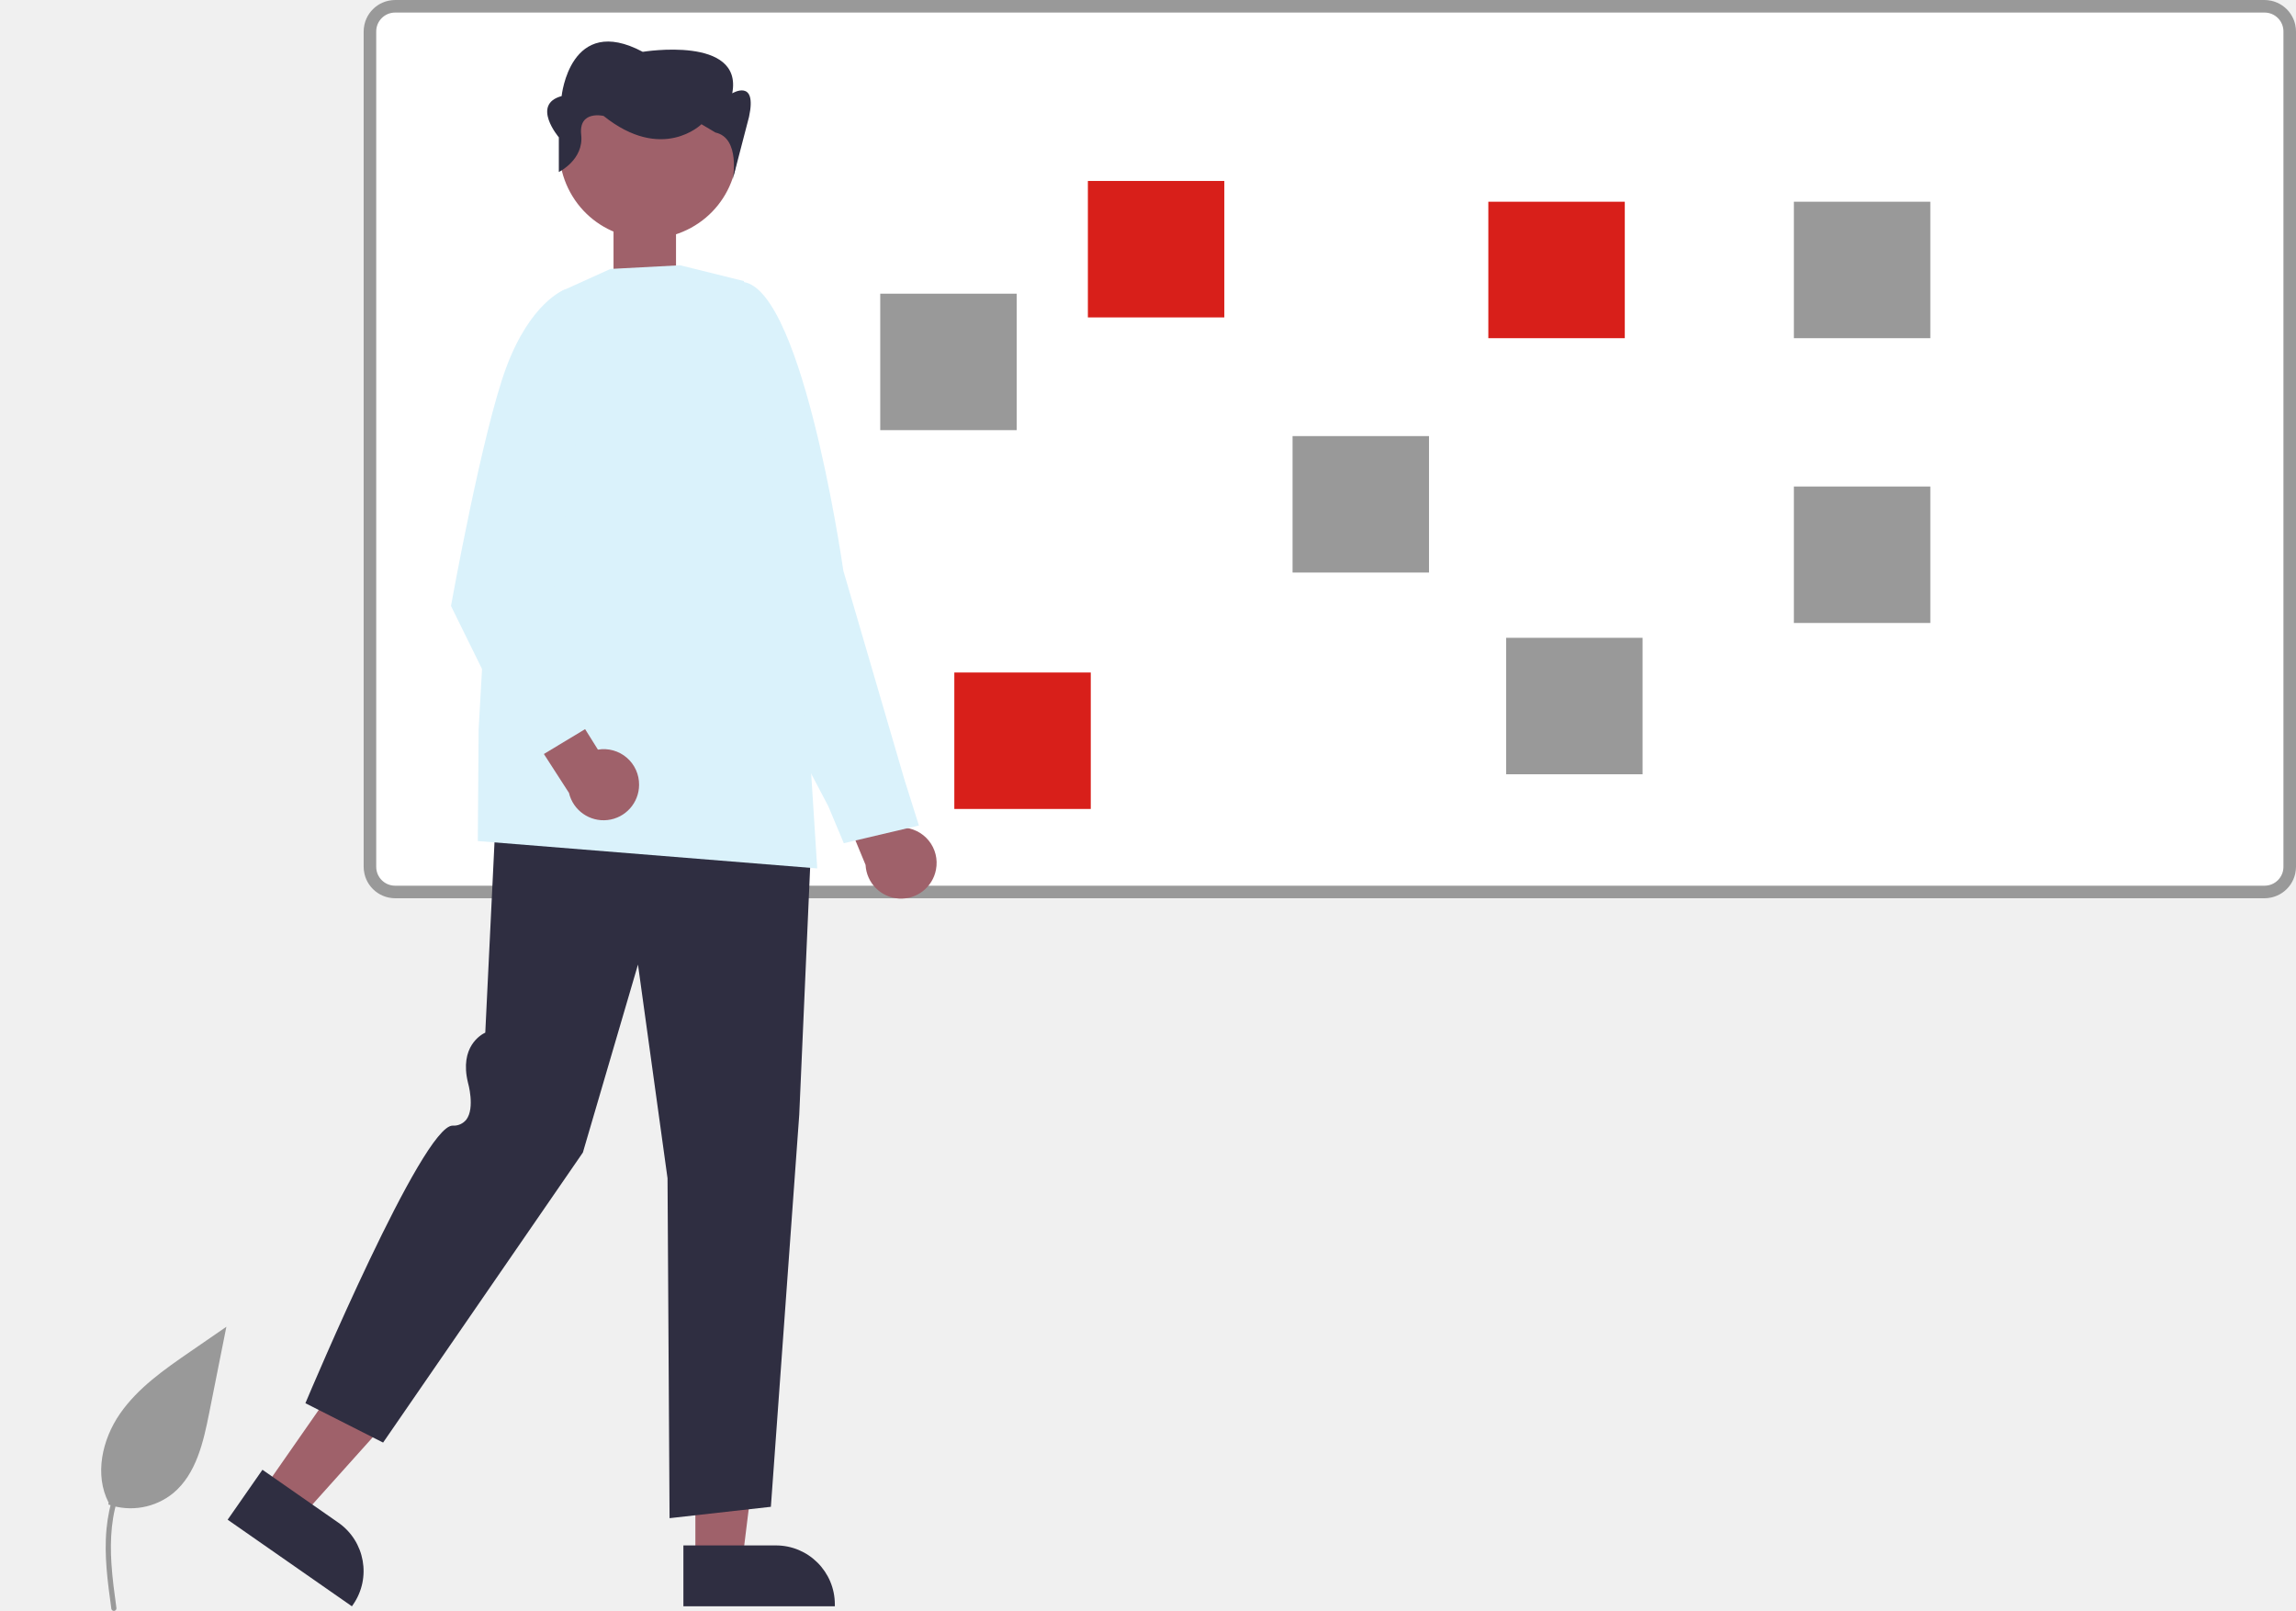
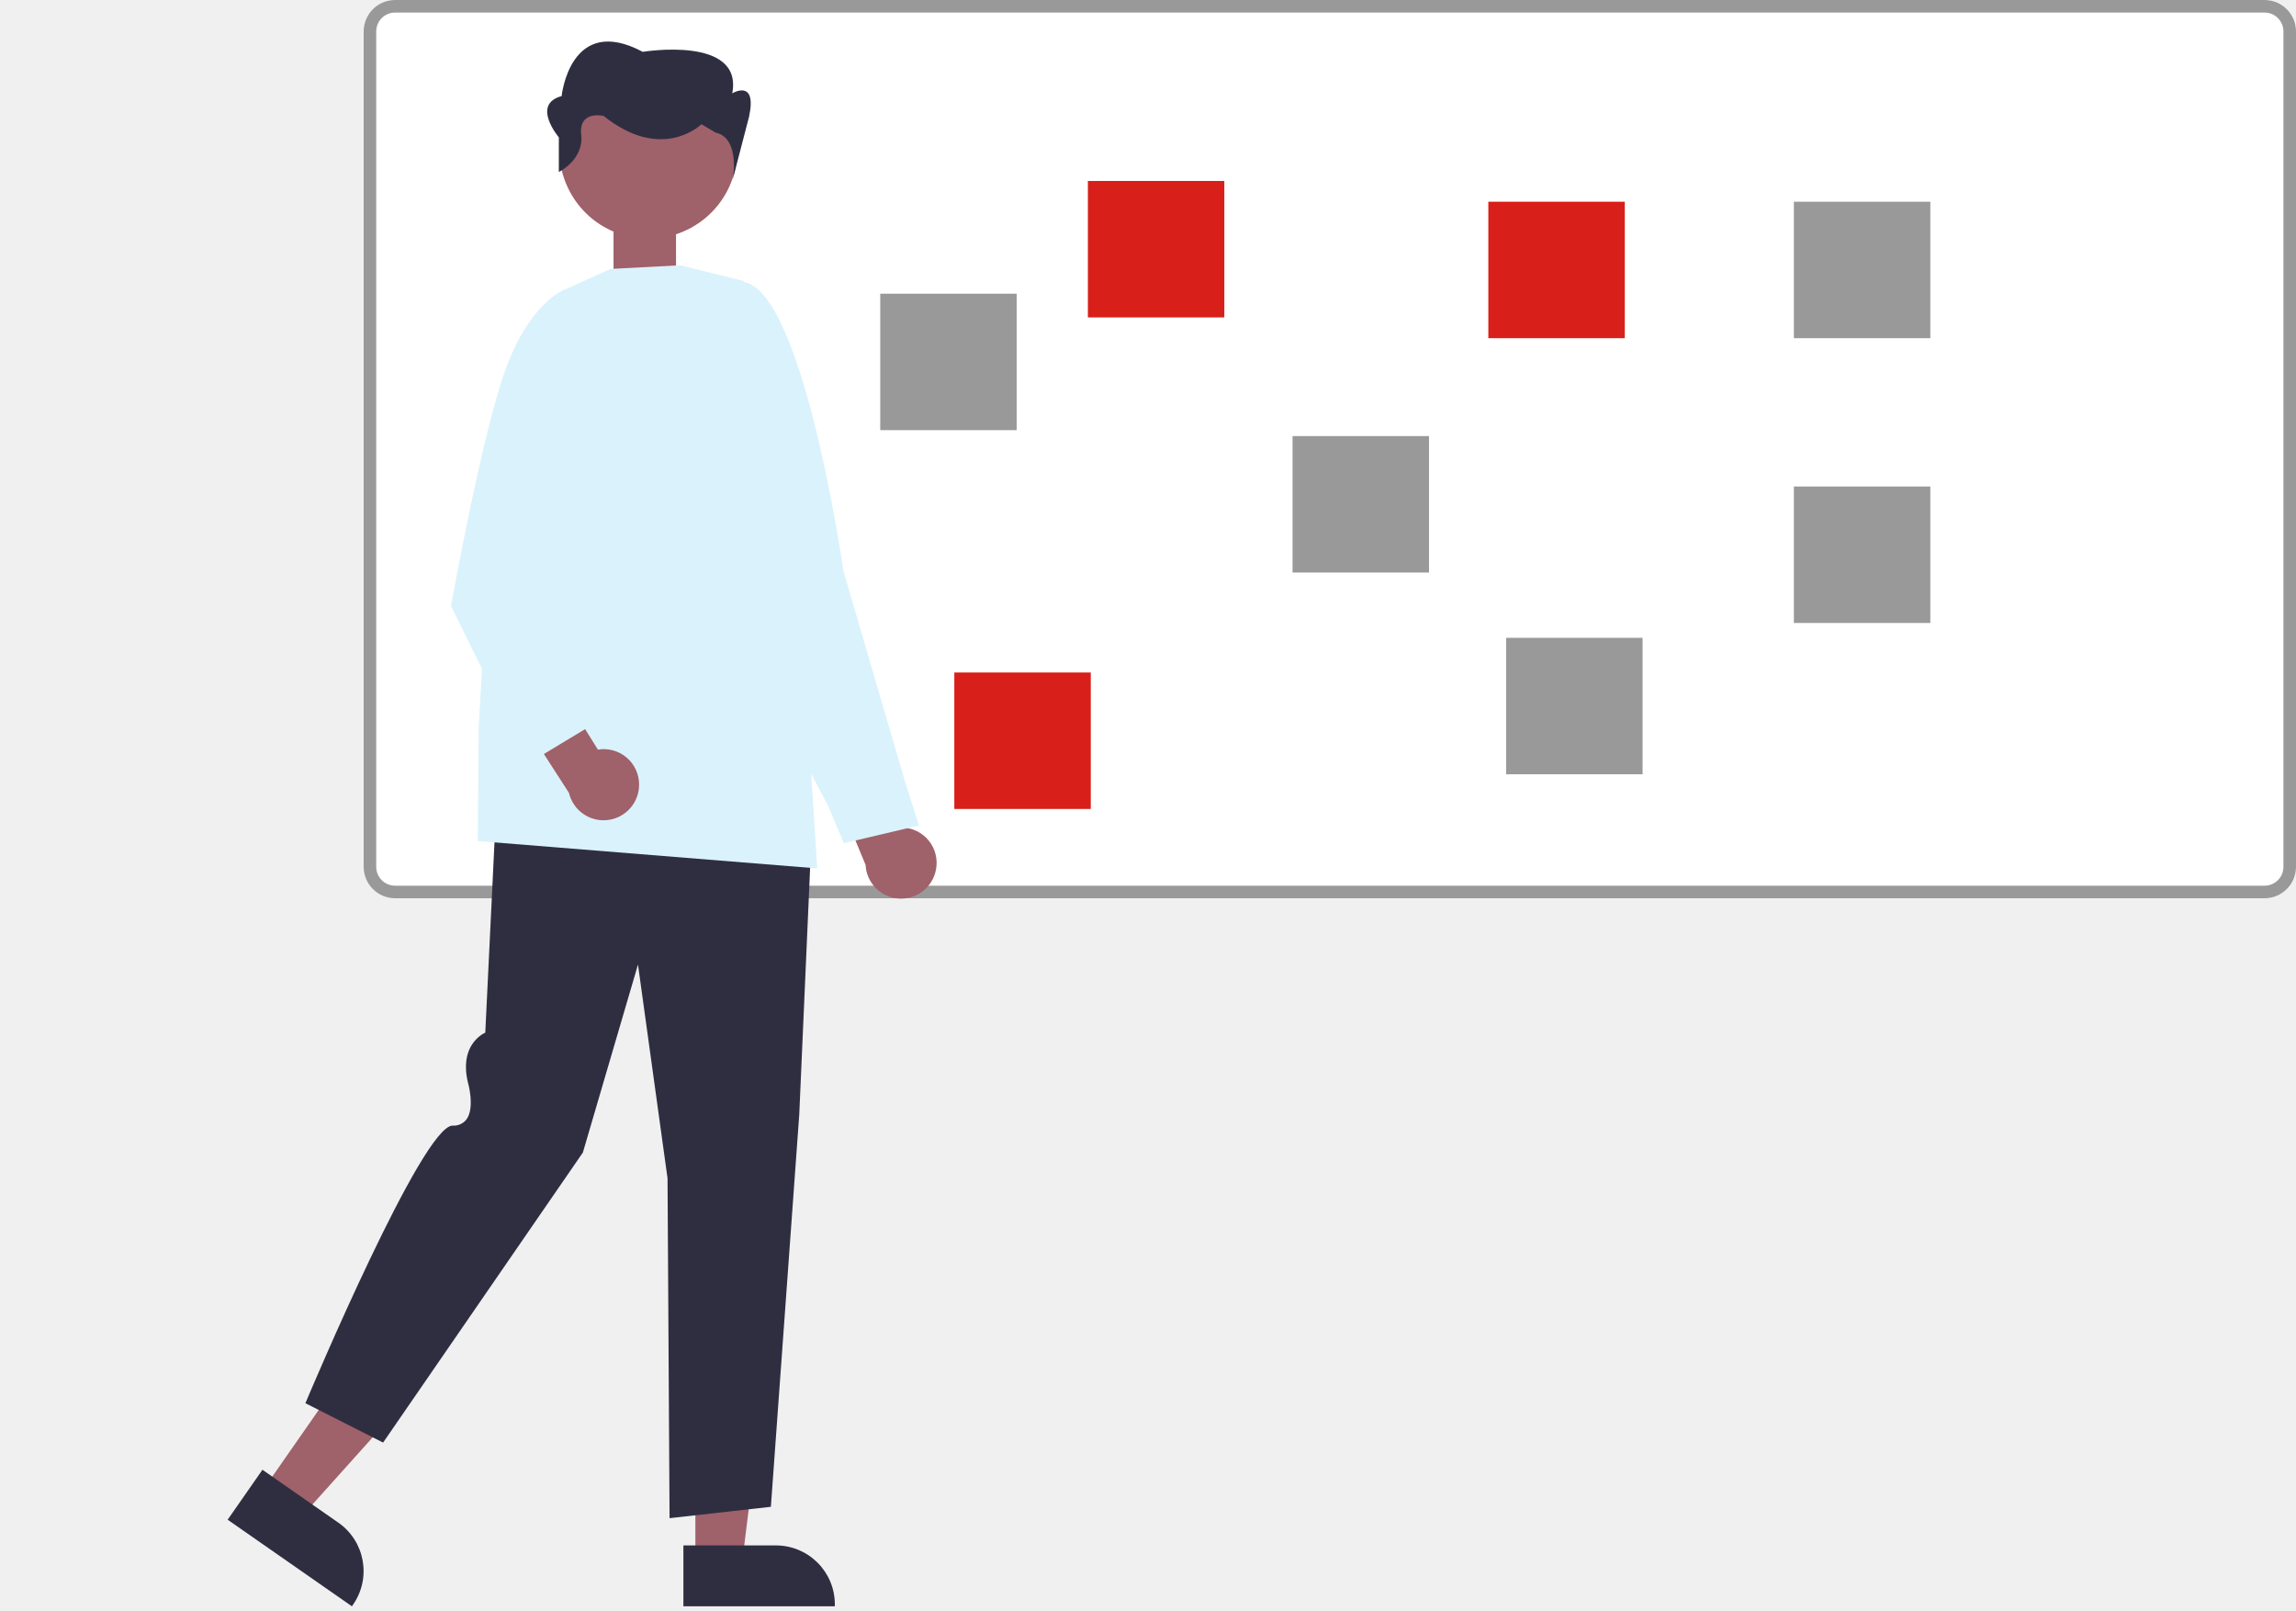
<svg xmlns="http://www.w3.org/2000/svg" data-name="Layer 1" width="774.022" height="543.027" viewBox="0 0 774.022 543.027" version="1.1" id="svg50">
  <defs id="defs54" />
-   <path id="b4563b74-9daa-461f-b9e9-3e2f4623f9b3-350" data-name="Path 461" d="M249.496,685.628a22.728,22.728,0,0,0,21.947-3.866c7.687-6.452,10.1-17.081,12.058-26.924l5.8-29.112-12.143,8.362c-8.733,6.013-17.662,12.219-23.709,20.929s-8.686,20.6-3.828,30.024" transform="translate(-212.9888 -178.4863)" fill="#e4e4e4" style="fill:#999999;fill-opacity:1" />
-   <path id="bfa8049b-ba58-4877-9a46-b8dff86a45d8-351" data-name="Path 462" d="M250.534,720.874c-1.229-8.953-2.493-18.02-1.631-27.069.766-8.036,3.217-15.885,8.209-22.321a37.132,37.132,0,0,1,9.527-8.633c.953-.6,1.829.909.881,1.507a35.3,35.3,0,0,0-13.963,16.847c-3.04,7.732-3.528,16.161-3,24.374.317,4.967.988,9.9,1.665,14.83a.9.9,0,0,1-.61,1.074.878.878,0,0,1-1.074-.61Z" transform="translate(-212.9888 -178.4863)" fill="#f0f0f0" style="fill:#999999;fill-opacity:1" />
  <path d="M976.424,481.282H346.172a10.599,10.599,0,0,1-10.587-10.587V189.074a10.599,10.599,0,0,1,10.587-10.587H976.424a10.599,10.599,0,0,1,10.587,10.587v281.621A10.599,10.599,0,0,1,976.424,481.282Z" transform="translate(-212.9888 -178.4863)" fill="#fff" id="path4" />
  <rect style="fill:#9f616a;fill-opacity:1;fill-rule:evenodd;stroke-width:1.027" id="rect1045" width="21.066" height="18.792" x="206.831" y="76.484" />
  <path d="M976.424,481.282H346.172a10.599,10.599,0,0,1-10.587-10.587V189.074a10.599,10.599,0,0,1,10.587-10.587H976.424a10.599,10.599,0,0,1,10.587,10.587v281.621A10.599,10.599,0,0,1,976.424,481.282ZM346.172,182.721a6.359,6.359,0,0,0-6.352,6.352v281.621a6.359,6.359,0,0,0,6.352,6.352H976.424a6.359,6.359,0,0,0,6.352-6.352V189.074a6.359,6.359,0,0,0-6.352-6.352Z" transform="translate(-212.9888 -178.4863)" fill="#cacaca" id="path6" style="fill:#999999;fill-opacity:1" />
  <rect x="507.744" y="215" width="46" height="46" fill="#f0f0f0" id="rect8" style="fill:#999999;fill-opacity:1" />
  <rect x="296.744" y="99" width="46" height="46" fill="#f0f0f0" id="rect10" style="fill:#999999;fill-opacity:1" />
  <rect x="501.744" y="68" width="46" height="46" fill="#d81f1a" id="rect12" />
  <rect x="366.744" y="61" width="46" height="46" fill="#d81f1a" id="rect14" />
  <rect x="435.744" y="147" width="46" height="46" fill="#f0f0f0" id="rect16" style="fill:#999999;fill-opacity:1" />
  <rect x="604.744" y="68" width="46" height="46" fill="#f0f0f0" id="rect18" style="fill:#999999;fill-opacity:1" />
  <rect x="604.744" y="164" width="46" height="46" fill="#f0f0f0" id="rect20" style="fill:#999999;fill-opacity:1" />
  <path d="M528.526,471.619a11.915,11.915,0,0,0-11.521-14.179l-10.061-25.301L490.078,434.503,504.787,470.033a11.979,11.979,0,0,0,23.739,1.586Z" transform="translate(-212.9888 -178.4863)" fill="#9f616a" id="path22" />
  <path d="M497.453,462.729l-5.226-12.462-32.567-61.991,1.771-114.706.34-.045c20.839-2.753,34.938,93.263,35.528,97.352l20.576,70.372,4.898,15.511Z" transform="translate(-212.9888 -178.4863)" fill="#e4e4e4" id="path24" style="fill:#daf2fb;fill-opacity:1" />
  <polygon points="234.424 526.119 250.258 526.118 257.79 465.043 234.421 465.044 234.424 526.119" fill="#9f616a" id="polygon26" />
  <path d="M443.373,699.435l31.183-.001h.001a19.873,19.873,0,0,1,19.872,19.872v.646l-51.056.002Z" transform="translate(-212.9888 -178.4863)" fill="#2f2e41" id="path28" />
  <polygon points="88.834 501.994 101.826 511.047 142.925 465.246 123.751 451.885 88.834 501.994" fill="#9f616a" id="polygon30" />
  <path d="M301.465,673.93l25.584,17.828.001.001a19.873,19.873,0,0,1,4.942,27.666l-.369.53-41.889-29.189Z" transform="translate(-212.9888 -178.4863)" fill="#2f2e41" id="path32" />
  <path d="M438.71,690.249l-.684-114.572L428.063,503.636l-18.575,63.354-.036.052-67.313,97.723-26.192-13.271.143-.341c1.601-3.807,39.318-93.225,49.456-93.225a5.475,5.475,0,0,0,4.664-2.05c2.976-3.973.552-12.405.528-12.489-2.902-12.034,4.395-16.133,5.848-16.817l3.909-80.695.405.028,105.974,7.433L482.429,554.229l-9.564,132.186-.329.037Z" transform="translate(-212.9888 -178.4863)" fill="#2f2e41" id="path34" />
  <path d="M488.494,471.22l-.458-.037-113.972-9.187.281-37.71,5.578-98.463.032-.068L402.672,276.435l16.104-7.292,23.495-1.236.057.014,21.442,5.312,22.305,160.12Z" transform="translate(-212.9888 -178.4863)" fill="#e4e4e4" id="path36" style="fill:#daf2fb;fill-opacity:1" />
  <circle cx="431.559" cy="228.937" r="30.008" transform="translate(-269.915 56.57066) rotate(-28.6632)" fill="#9f616a" id="circle38" />
  <path d="M401.381,236.469V224.778s-9.429-11.105.943-13.902c0,0,2.829-27.973,27.343-14.919,0,0,33.943-5.595,30.172,13.986,0,0,8.486-5.112,5.657,7.942L460.025,238.913s2.642-13.89-5.844-15.755l-4.714-2.797s-13.2,13.054-33-2.797c0,0-8.486-2.025-7.543,6.366S401.381,236.469,401.381,236.469Z" transform="translate(-212.9888 -178.4863)" fill="#2f2e41" id="path40" />
  <path d="M428.435,443.059A11.915,11.915,0,0,0,414.556,431.178l-14.438-23.084-16.168,5.352,20.847,32.313A11.979,11.979,0,0,0,428.435,443.059Z" transform="translate(-212.9888 -178.4863)" fill="#9f616a" id="path42" />
  <path d="M391.145,435.782l-26.12-53.031.023-.129c.105-.587,10.619-58.967,18.661-80.425,8.092-21.594,19.169-25.93,19.637-26.104l.234-.087,9.932,9.527-13.758,91.832,14.83,44.289Z" transform="translate(-212.9888 -178.4863)" fill="#e4e4e4" id="path44" style="fill:#daf2fb;fill-opacity:1" />
  <rect x="321.719" y="226.695" width="46" height="46" fill="#d81f1a" id="rect46" />
</svg>
